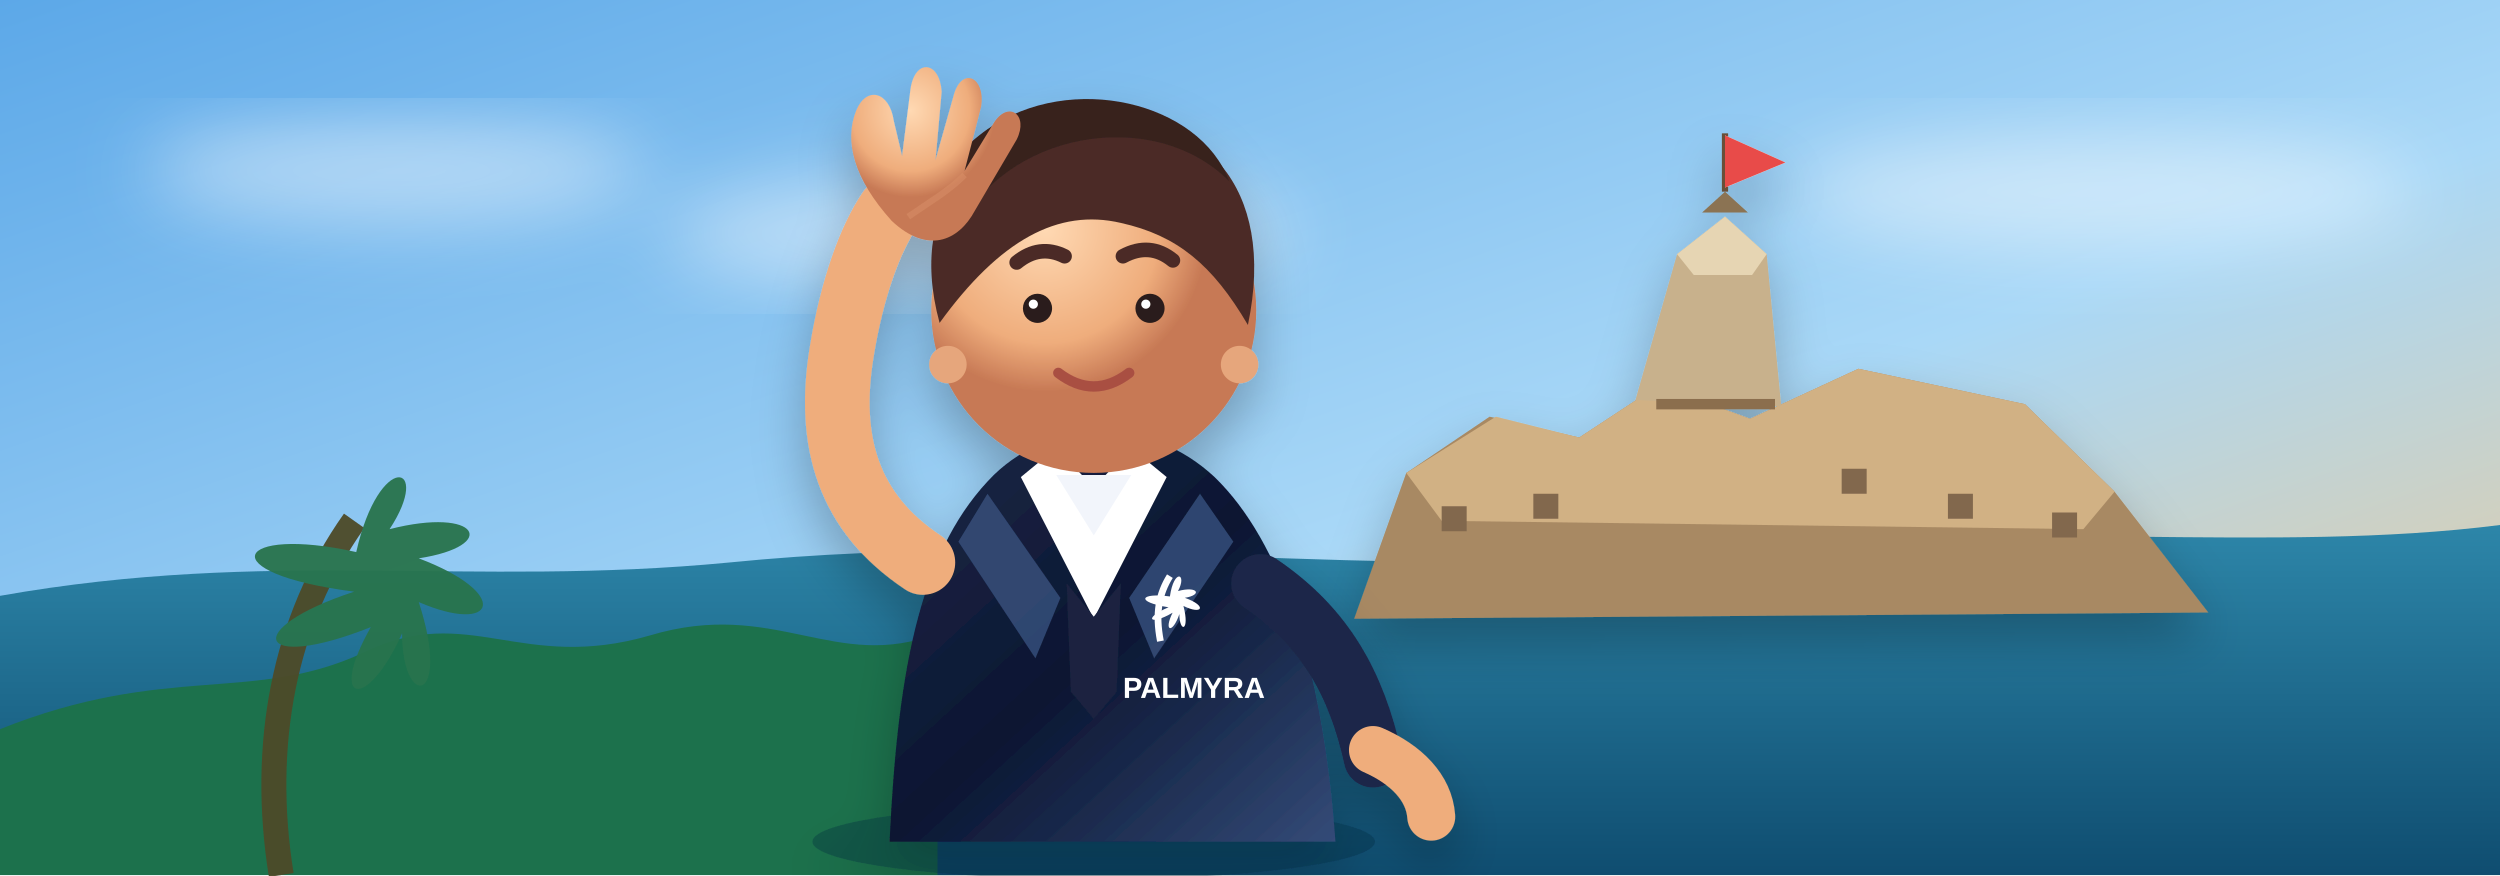
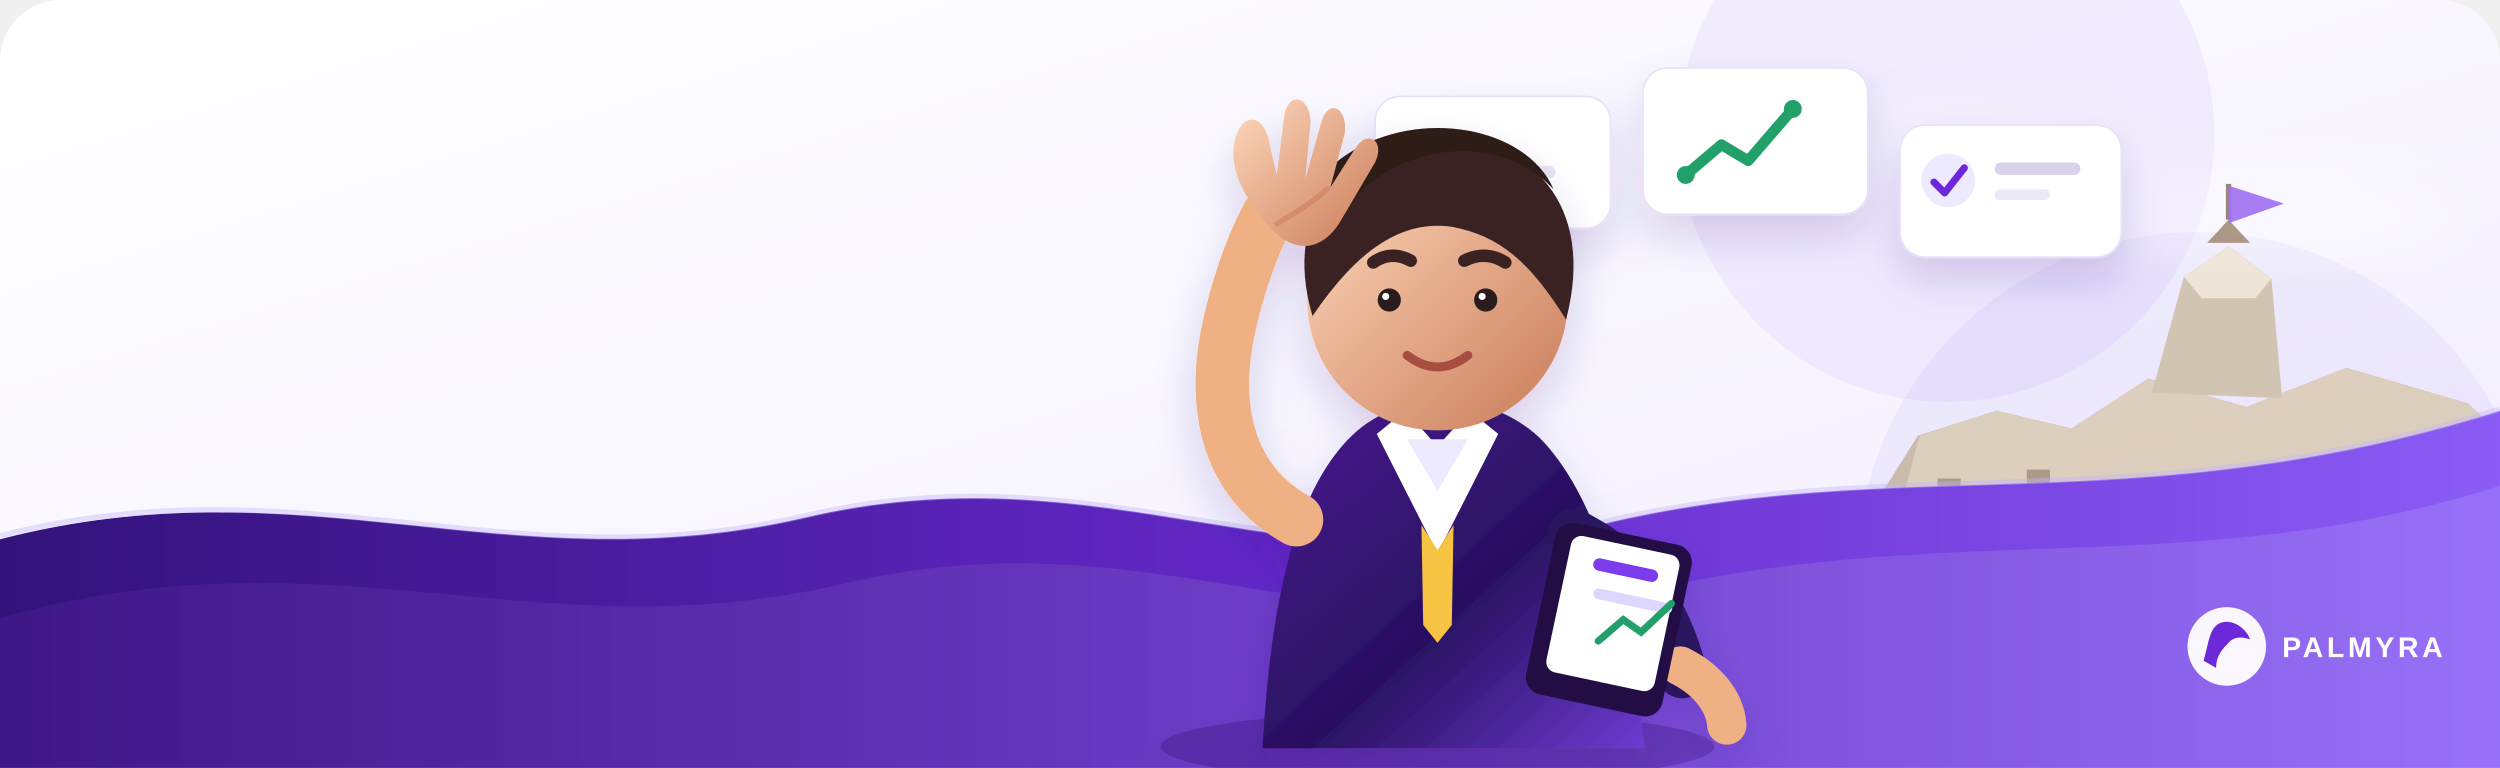
- <svg xmlns="http://www.w3.org/2000/svg" viewBox="0 0 1200 420" role="img" aria-label="Asistente PALMYRA 3D saludando frente al Morro de La Habana">
+ <svg xmlns="http://www.w3.org/2000/svg" viewBox="0 0 1400 430" role="img" aria-label="Escena empresarial PALMYRA con asesora, paneles de negocio y La Habana">
  <defs>
-     <linearGradient id="sky" x1="0" y1="0" x2="1" y2="1">
-       <stop offset="0" stop-color="#5ca8e8" />
-       <stop offset=".58" stop-color="#a9d8f7" />
-       <stop offset="1" stop-color="#f5c98d" />
+     <linearGradient id="bg" x1="0" y1="0" x2="1" y2="1">
+       <stop offset="0" stop-color="#ffffff" />
+       <stop offset=".62" stop-color="#f7f4ff" />
+       <stop offset="1" stop-color="#eee9ff" />
    </linearGradient>
-     <linearGradient id="sea" x1="0" y1="0" x2="0" y2="1">
-       <stop offset="0" stop-color="#2d86a9" />
-       <stop offset="1" stop-color="#0f4d70" />
+     <linearGradient id="wave" x1="0" y1="0" x2="1" y2="0">
+       <stop offset="0" stop-color="#32127a" />
+       <stop offset=".52" stop-color="#6428c9" />
+       <stop offset="1" stop-color="#8b5cf6" />
+     </linearGradient>
+     <linearGradient id="wave2" x1="0" y1="0" x2="1" y2="0">
+       <stop offset="0" stop-color="#4c1d95" />
+       <stop offset="1" stop-color="#a78bfa" />
    </linearGradient>
    <linearGradient id="suit" x1="0" y1="0" x2="1" y2="1">
-       <stop offset="0" stop-color="#1d2948" />
-       <stop offset=".5" stop-color="#0b1632" />
-       <stop offset="1" stop-color="#344b78" />
+       <stop offset="0" stop-color="#4c1d95" />
+       <stop offset=".55" stop-color="#28105f" />
+       <stop offset="1" stop-color="#6d3bd2" />
    </linearGradient>
-     <radialGradient id="skin" cx="35%" cy="25%">
-       <stop offset="0" stop-color="#ffd9b3" />
-       <stop offset=".7" stop-color="#efad7c" />
-       <stop offset="1" stop-color="#c77955" />
-     </radialGradient>
-     <filter id="shadow" x="-30%" y="-30%" width="160%" height="170%">
-       <feDropShadow dx="0" dy="12" stdDeviation="12" flood-opacity=".25" />
+     <linearGradient id="skin" x1="0" y1="0" x2="1" y2="1">
+       <stop offset="0" stop-color="#ffd9bd" />
+       <stop offset="1" stop-color="#c97b58" />
+     </linearGradient>
+     <filter id="shadow" x="-30%" y="-30%" width="160%" height="180%">
+       <feDropShadow dx="0" dy="12" stdDeviation="12" flood-color="#32127a" flood-opacity=".16" />
    </filter>
    <filter id="soft">
      <feGaussianBlur stdDeviation="18" />
    </filter>
  </defs>
-   <rect width="1200" height="420" fill="url(#sky)" />
-   <g opacity=".45" filter="url(#soft)" fill="#fff">
-     <ellipse cx="190" cy="82" rx="120" ry="26" />
-     <ellipse cx="470" cy="112" rx="150" ry="30" />
-     <ellipse cx="1010" cy="92" rx="150" ry="28" />
+   <rect width="1400" height="430" rx="34" fill="url(#bg)" />
+   <circle cx="1090" cy="75" r="150" fill="#8b5cf6" opacity=".08" />
+   <circle cx="1230" cy="320" r="190" fill="#4f46e5" opacity=".06" />
+   <g opacity=".35" fill="#ffffff" filter="url(#soft)">
+     <ellipse cx="1040" cy="86" rx="150" ry="28" />
+     <ellipse cx="1260" cy="120" rx="120" ry="24" />
  </g>
-   <path d="M0 286 C130 263 225 282 350 270 C520 253 660 281 820 264 C970 249 1090 266 1200 252 L1200 420 L0 420Z" fill="url(#sea)" />
-   <g transform="translate(650 92)" filter="url(#shadow)">
-     <path d="M0 205 L25 135 L65 108 L108 118 L146 93 L190 109 L242 85 L322 102 L365 144 L410 202 Z" fill="#a88963" />
-     <path d="M25 135 L68 108 L108 118 L146 93 L190 109 L242 85 L322 102 L365 144 L350 162 L42 158Z" fill="#d1b184" />
-     <path d="M135 100 L155 30 L178 12 L198 30 L205 103Z" fill="#c8b18c" />
-     <path d="M155 30 L178 12 L198 30 L191 40 L163 40Z" fill="#e6d5b3" />
-     <path d="M167 10 L178 0 L189 10Z" fill="#8b7353" />
-     <path d="M145 102 L202 102" stroke="#8b6e4e" stroke-width="5" />
-     <g fill="#82684d">
-       <rect x="42" y="151" width="12" height="12" />
-       <rect x="86" y="145" width="12" height="12" />
-       <rect x="234" y="133" width="12" height="12" />
-       <rect x="285" y="145" width="12" height="12" />
-       <rect x="335" y="154" width="12" height="12" />
+   <g transform="translate(1040 118)" opacity=".72">
+     <path d="M0 180 L34 126 L78 112 L120 122 L163 94 L218 110 L274 88 L342 108 L386 148 L430 190 L430 210 L0 210Z" fill="#bca98e" />
+     <path d="M35 126 L78 112 L120 122 L163 94 L218 110 L274 88 L342 108 L386 148 L374 164 L26 159Z" fill="#d7c5a5" />
+     <path d="M165 102 L183 37 L208 20 L232 38 L238 105Z" fill="#c8b596" />
+     <path d="M183 37 L208 20 L232 38 L223 49 L193 49Z" fill="#eee2cb" />
+     <path d="M196 18 L208 5 L220 18Z" fill="#8f7557" />
+     <path d="M208 5 L208 -15" stroke="#75583e" stroke-width="3" />
+     <path d="M208 -14 L208 7 L239 -4Z" fill="#7c3aed" opacity=".9" />
+     <g fill="#947b5d">
+       <rect x="45" y="150" width="13" height="12" />
+       <rect x="95" y="145" width="13" height="12" />
+       <rect x="265" y="140" width="13" height="12" />
+       <rect x="324" y="150" width="13" height="12" />
    </g>
-     <path d="M178 0 L178 -28" stroke="#6b5037" stroke-width="3" />
-     <path d="M178 -27 L178 -2 L207 -14Z" fill="#fff" />
-     <path d="M178 -27 L178 -2 L207 -14Z" fill="#e53935" opacity=".9" />
  </g>
-   <path d="M0 350 C80 318 122 338 175 313 C225 289 250 323 312 305 C372 287 401 323 450 304 L450 420 L0 420Z" fill="#1c714c" />
-   <g transform="translate(105 250)" opacity=".95">
-     <path d="M30 170 C20 108 31 48 65 0" stroke="#4d4a28" stroke-width="12" fill="none" />
-     <path d="M66 15 C8 2 -5 25 65 34 C10 52 18 73 73 51 C52 88 71 92 88 54 C88 91 112 88 96 39 C133 55 141 35 96 18 C135 12 125 -7 82 4 C103 -28 77 -34 66 15Z" fill="#28734d" />
+   <path d="M0 302 C170 258 285 328 450 290 C620 250 725 335 895 294 C1065 253 1195 294 1400 230 L1400 430 L0 430Z" fill="url(#wave)" />
+   <path d="M0 346 C185 294 300 367 472 327 C645 286 742 371 925 330 C1100 291 1230 326 1400 272 L1400 430 L0 430Z" fill="url(#wave2)" opacity=".46" />
+   <path d="M0 300 C170 257 285 327 450 289 C620 249 725 334 895 293 C1065 252 1195 293 1400 229" fill="none" stroke="#c4b5fd" stroke-opacity=".42" stroke-width="3" />
+   <g filter="url(#shadow)">
+     <rect x="770" y="54" width="132" height="74" rx="14" fill="#ffffff" stroke="#e8e0fb" />
+     <rect x="789" y="74" width="40" height="9" rx="4.5" fill="#6d28d9" opacity=".9" />
+     <rect x="789" y="93" width="82" height="7" rx="3.5" fill="#e8e4f2" />
+     <rect x="789" y="108" width="60" height="6" rx="3" fill="#d7d0ea" />
+     <rect x="920" y="38" width="126" height="82" rx="14" fill="#ffffff" stroke="#e8e0fb" />
+     <path d="M944 98 L964 81 L979 90 L1004 61" fill="none" stroke="#22a06b" stroke-width="6" stroke-linecap="round" stroke-linejoin="round" />
+     <circle cx="944" cy="98" r="5" fill="#22a06b" />
+     <circle cx="1004" cy="61" r="5" fill="#22a06b" />
+     <rect x="1064" y="70" width="124" height="74" rx="14" fill="#ffffff" stroke="#e8e0fb" />
+     <circle cx="1091" cy="101" r="15" fill="#ede9fe" />
+     <path d="M1083 102 L1089 108 L1100 94" fill="none" stroke="#6d28d9" stroke-width="4" stroke-linecap="round" stroke-linejoin="round" />
+     <rect x="1117" y="91" width="48" height="7" rx="3.5" fill="#d9d2eb" />
+     <rect x="1117" y="106" width="31" height="6" rx="3" fill="#ece8f5" />
  </g>
-   <g transform="translate(355 10)" filter="url(#shadow)">
-     <ellipse cx="170" cy="394" rx="135" ry="18" fill="#09263d" opacity=".35" />
-     <path d="M72 394 C76 307 88 252 122 218 C151 190 197 190 228 219 C260 250 280 310 286 394Z" fill="url(#suit)" />
-     <path d="M135 219 L170 287 L205 219 L188 205 L170 224 L152 205Z" fill="#fff" />
-     <path d="M152 218 L170 247 L188 218" fill="#f2f5fb" />
-     <path d="M157 270 L170 286 L183 270 L181 322 L170 335 L159 322Z" fill="#1a2440" />
-     <circle cx="170" cy="139" r="78" fill="url(#skin)" />
-     <path d="M96 145 C79 83 119 47 167 45 C222 43 258 79 244 146 C227 117 210 103 183 97 C153 90 125 105 96 145Z" fill="#4b2c25" />
-     <path d="M105 101 C126 54 198 40 235 77 C221 39 159 24 119 52 C95 69 87 91 105 101Z" fill="#38221f" />
-     <circle cx="143" cy="138" r="7" fill="#2c1e1b" />
-     <circle cx="197" cy="138" r="7" fill="#2c1e1b" />
-     <circle cx="141" cy="136" r="2.2" fill="#fff" />
-     <circle cx="195" cy="136" r="2.2" fill="#fff" />
-     <path d="M153 169 Q170 182 187 169" fill="none" stroke="#a94f43" stroke-width="5" stroke-linecap="round" />
-     <path d="M133 116 Q144 107 156 113" fill="none" stroke="#4b2c25" stroke-width="7" stroke-linecap="round" />
-     <path d="M184 113 Q197 106 208 115" fill="none" stroke="#4b2c25" stroke-width="7" stroke-linecap="round" />
-     <circle cx="100" cy="165" r="9" fill="#e6a67b" />
-     <circle cx="240" cy="165" r="9" fill="#e6a67b" />
-     <path d="M88 260 C52 236 42 202 49 159 C54 128 63 104 72 91" fill="none" stroke="#efad7c" stroke-width="31" stroke-linecap="round" />
-     <path d="M73 96 C55 76 50 58 56 43 C61 31 72 34 74 48 L78 65 L82 33 C84 18 96 19 97 34 L94 67 L103 35 C107 22 118 27 116 41 L108 72 L122 49 C129 38 139 45 133 57 L113 91 C105 106 90 112 73 96Z" fill="url(#skin)" />
-     <path d="M81 94 C91 87 100 82 108 74" stroke="#d99068" stroke-width="3" opacity=".5" />
-     <path d="M250 270 C281 291 296 318 304 354" fill="none" stroke="#1b2848" stroke-width="28" stroke-linecap="round" />
-     <path d="M304 350 C320 357 331 368 332 382" fill="none" stroke="#efad7c" stroke-width="23" stroke-linecap="round" />
-     <path d="M119 227 L154 277 L142 306 L105 250Z" fill="#334a76" opacity=".9" />
-     <path d="M221 227 L187 277 L199 306 L237 250Z" fill="#334a76" opacity=".9" />
-     <g transform="translate(202 275) scale(.65)" fill="#fff">
-       <path d="M0 35 C-4 14 -1 0 7 -13" stroke="#fff" stroke-width="5" fill="none" />
-       <path d="M7 2 C-15 -1 -19 6 6 10 C-13 18 -8 24 9 14 C2 28 9 30 14 15 C14 29 22 28 17 9 C31 16 35 9 18 3 C31 1 28 -6 13 -2 C20 -15 10 -19 7 2Z" />
-     </g>
-     <text x="184" y="325" font-family="Arial,sans-serif" font-size="14" font-weight="700" fill="#fff">PALMYRA</text>
+   <g transform="translate(635 36)" filter="url(#shadow)">
+     <ellipse cx="170" cy="382" rx="155" ry="20" fill="#24104e" opacity=".24" />
+     <path d="M72 383 C77 292 93 236 122 208 C150 181 198 182 227 209 C257 239 277 301 286 383Z" fill="url(#suit)" />
+     <path d="M136 207 L170 274 L204 207 L188 194 L170 214 L152 194Z" fill="#ffffff" />
+     <path d="M153 210 L170 239 L187 210" fill="#ede9fe" />
+     <path d="M161 258 L170 272 L179 258 L178 314 L170 324 L162 314Z" fill="#f6c443" />
+     <circle cx="170" cy="132" r="73" fill="url(#skin)" />
+     <path d="M100 141 C82 80 120 43 170 42 C222 41 259 78 242 143 C222 111 205 96 178 91 C150 87 125 104 100 141Z" fill="#3b2421" />
+     <path d="M110 95 C130 49 198 31 235 70 C220 35 160 24 120 50 C97 65 90 84 110 95Z" fill="#2d1a18" />
+     <circle cx="143" cy="132" r="6.5" fill="#2b1e1b" />
+     <circle cx="197" cy="132" r="6.5" fill="#2b1e1b" />
+     <circle cx="141" cy="130" r="2" fill="#fff" />
+     <circle cx="195" cy="130" r="2" fill="#fff" />
+     <path d="M153 163 Q170 176 187 163" fill="none" stroke="#a84d42" stroke-width="5" stroke-linecap="round" />
+     <path d="M134 111 Q144 104 155 110" fill="none" stroke="#3b2421" stroke-width="7" stroke-linecap="round" />
+     <path d="M185 110 Q197 104 208 111" fill="none" stroke="#3b2421" stroke-width="7" stroke-linecap="round" />
+     <path d="M91 255 C55 235 44 197 52 153 C58 123 67 100 75 85" fill="none" stroke="#efb084" stroke-width="30" stroke-linecap="round" />
+     <path d="M76 91 C57 70 52 52 58 38 C63 26 74 30 76 45 L80 62 L84 30 C86 15 98 17 99 32 L96 64 L105 32 C109 19 120 24 118 39 L110 69 L124 47 C131 36 141 43 135 55 L115 89 C106 103 91 108 76 91Z" fill="url(#skin)" />
+     <path d="M79 90 C90 83 100 78 109 69" stroke="#c97857" stroke-width="3" opacity=".5" />
+     <path d="M246 263 C283 282 298 307 307 341" fill="none" stroke="#2a125f" stroke-width="28" stroke-linecap="round" />
+     <path d="M306 337 C320 344 331 356 332 370" fill="none" stroke="#efb084" stroke-width="22" stroke-linecap="round" />
+     <rect x="238" y="255" width="78" height="98" rx="10" transform="rotate(12 238 255)" fill="#211044" />
+     <rect x="246" y="263" width="62" height="78" rx="6" transform="rotate(12 246 263)" fill="#ffffff" />
+     <rect x="258" y="276" width="37" height="7" rx="3.5" transform="rotate(12 258 276)" fill="#7c3aed" />
+     <rect x="258" y="293" width="45" height="6" rx="3" transform="rotate(12 258 293)" fill="#ddd6fe" />
+     <path d="M260 323 L274 311 L284 318 L301 302" fill="none" stroke="#22a06b" stroke-width="4" stroke-linecap="round" />
+   </g>
+   <g transform="translate(1225 340)">
+     <circle cx="22" cy="22" r="22" fill="#ffffff" opacity=".95" />
+     <path d="M9 30 C12 20 12 12 18 9 C25 6 33 12 35 18 C29 16 25 17 22 21 C18 25 16 29 16 34Z" fill="#6d28d9" />
+     <text x="53" y="28" font-family="Arial,sans-serif" font-size="16" font-weight="800" fill="#ffffff" letter-spacing="2">PALMYRA</text>
  </g>
</svg>
